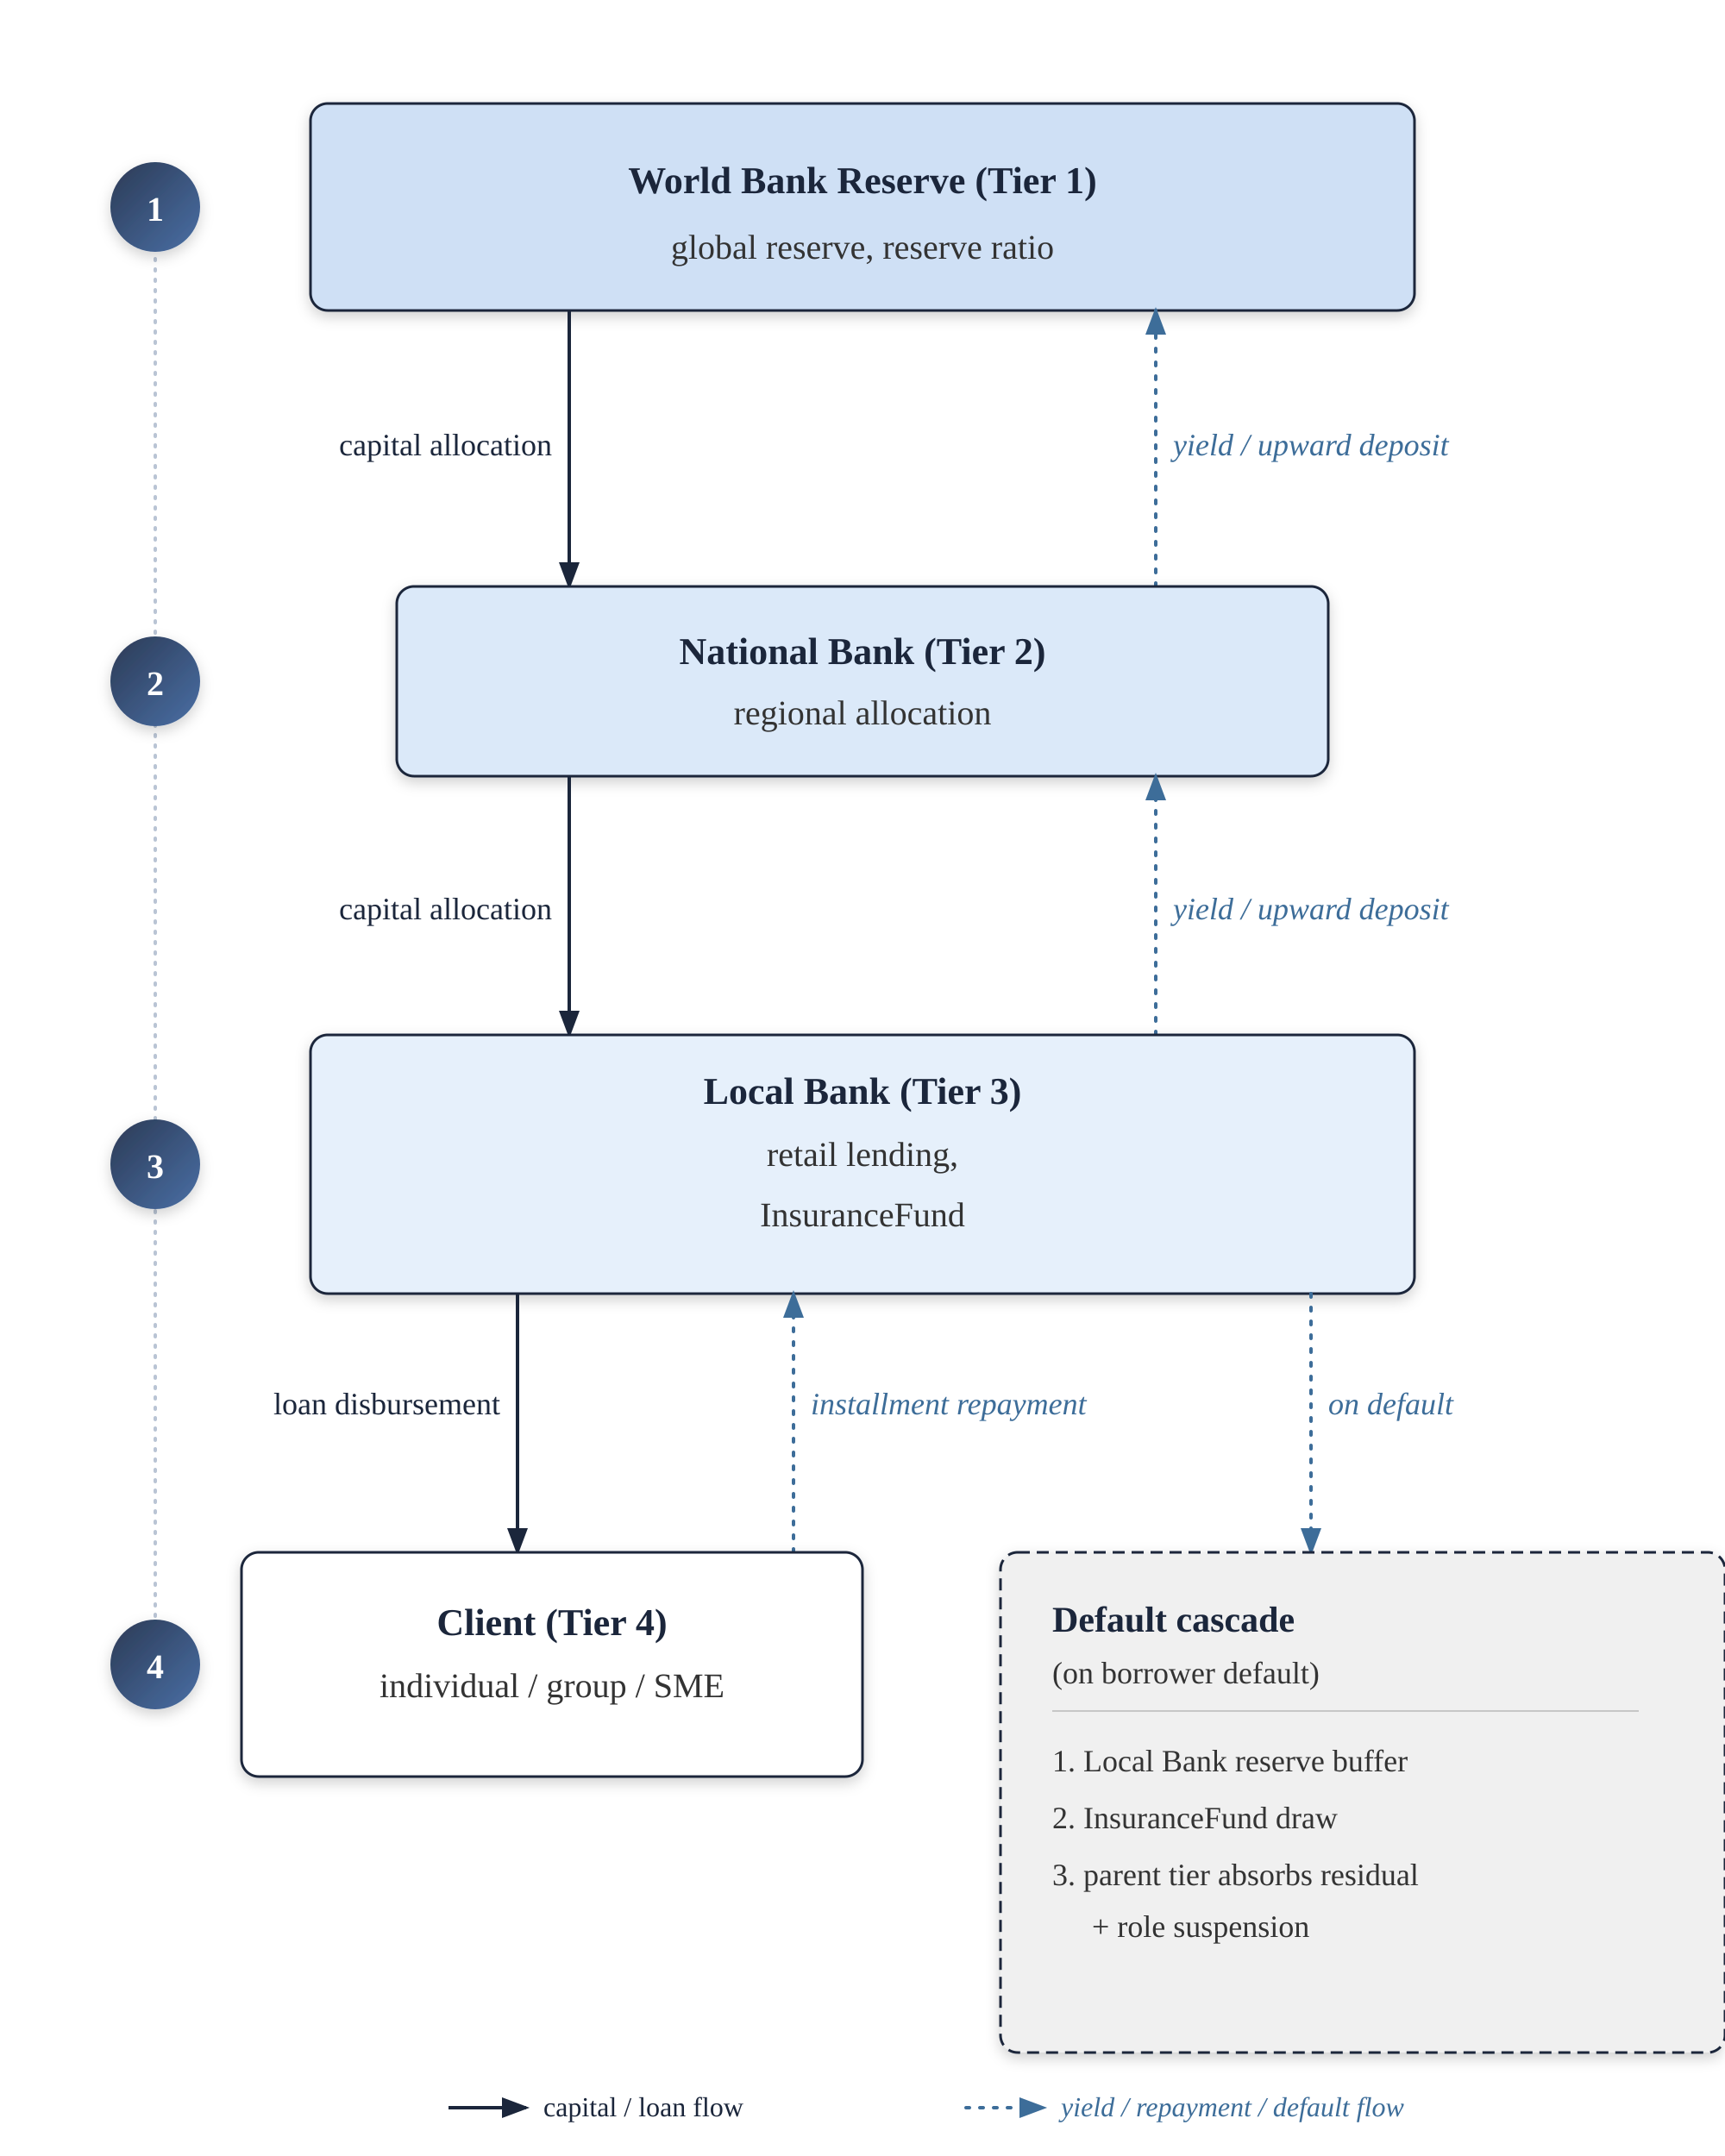
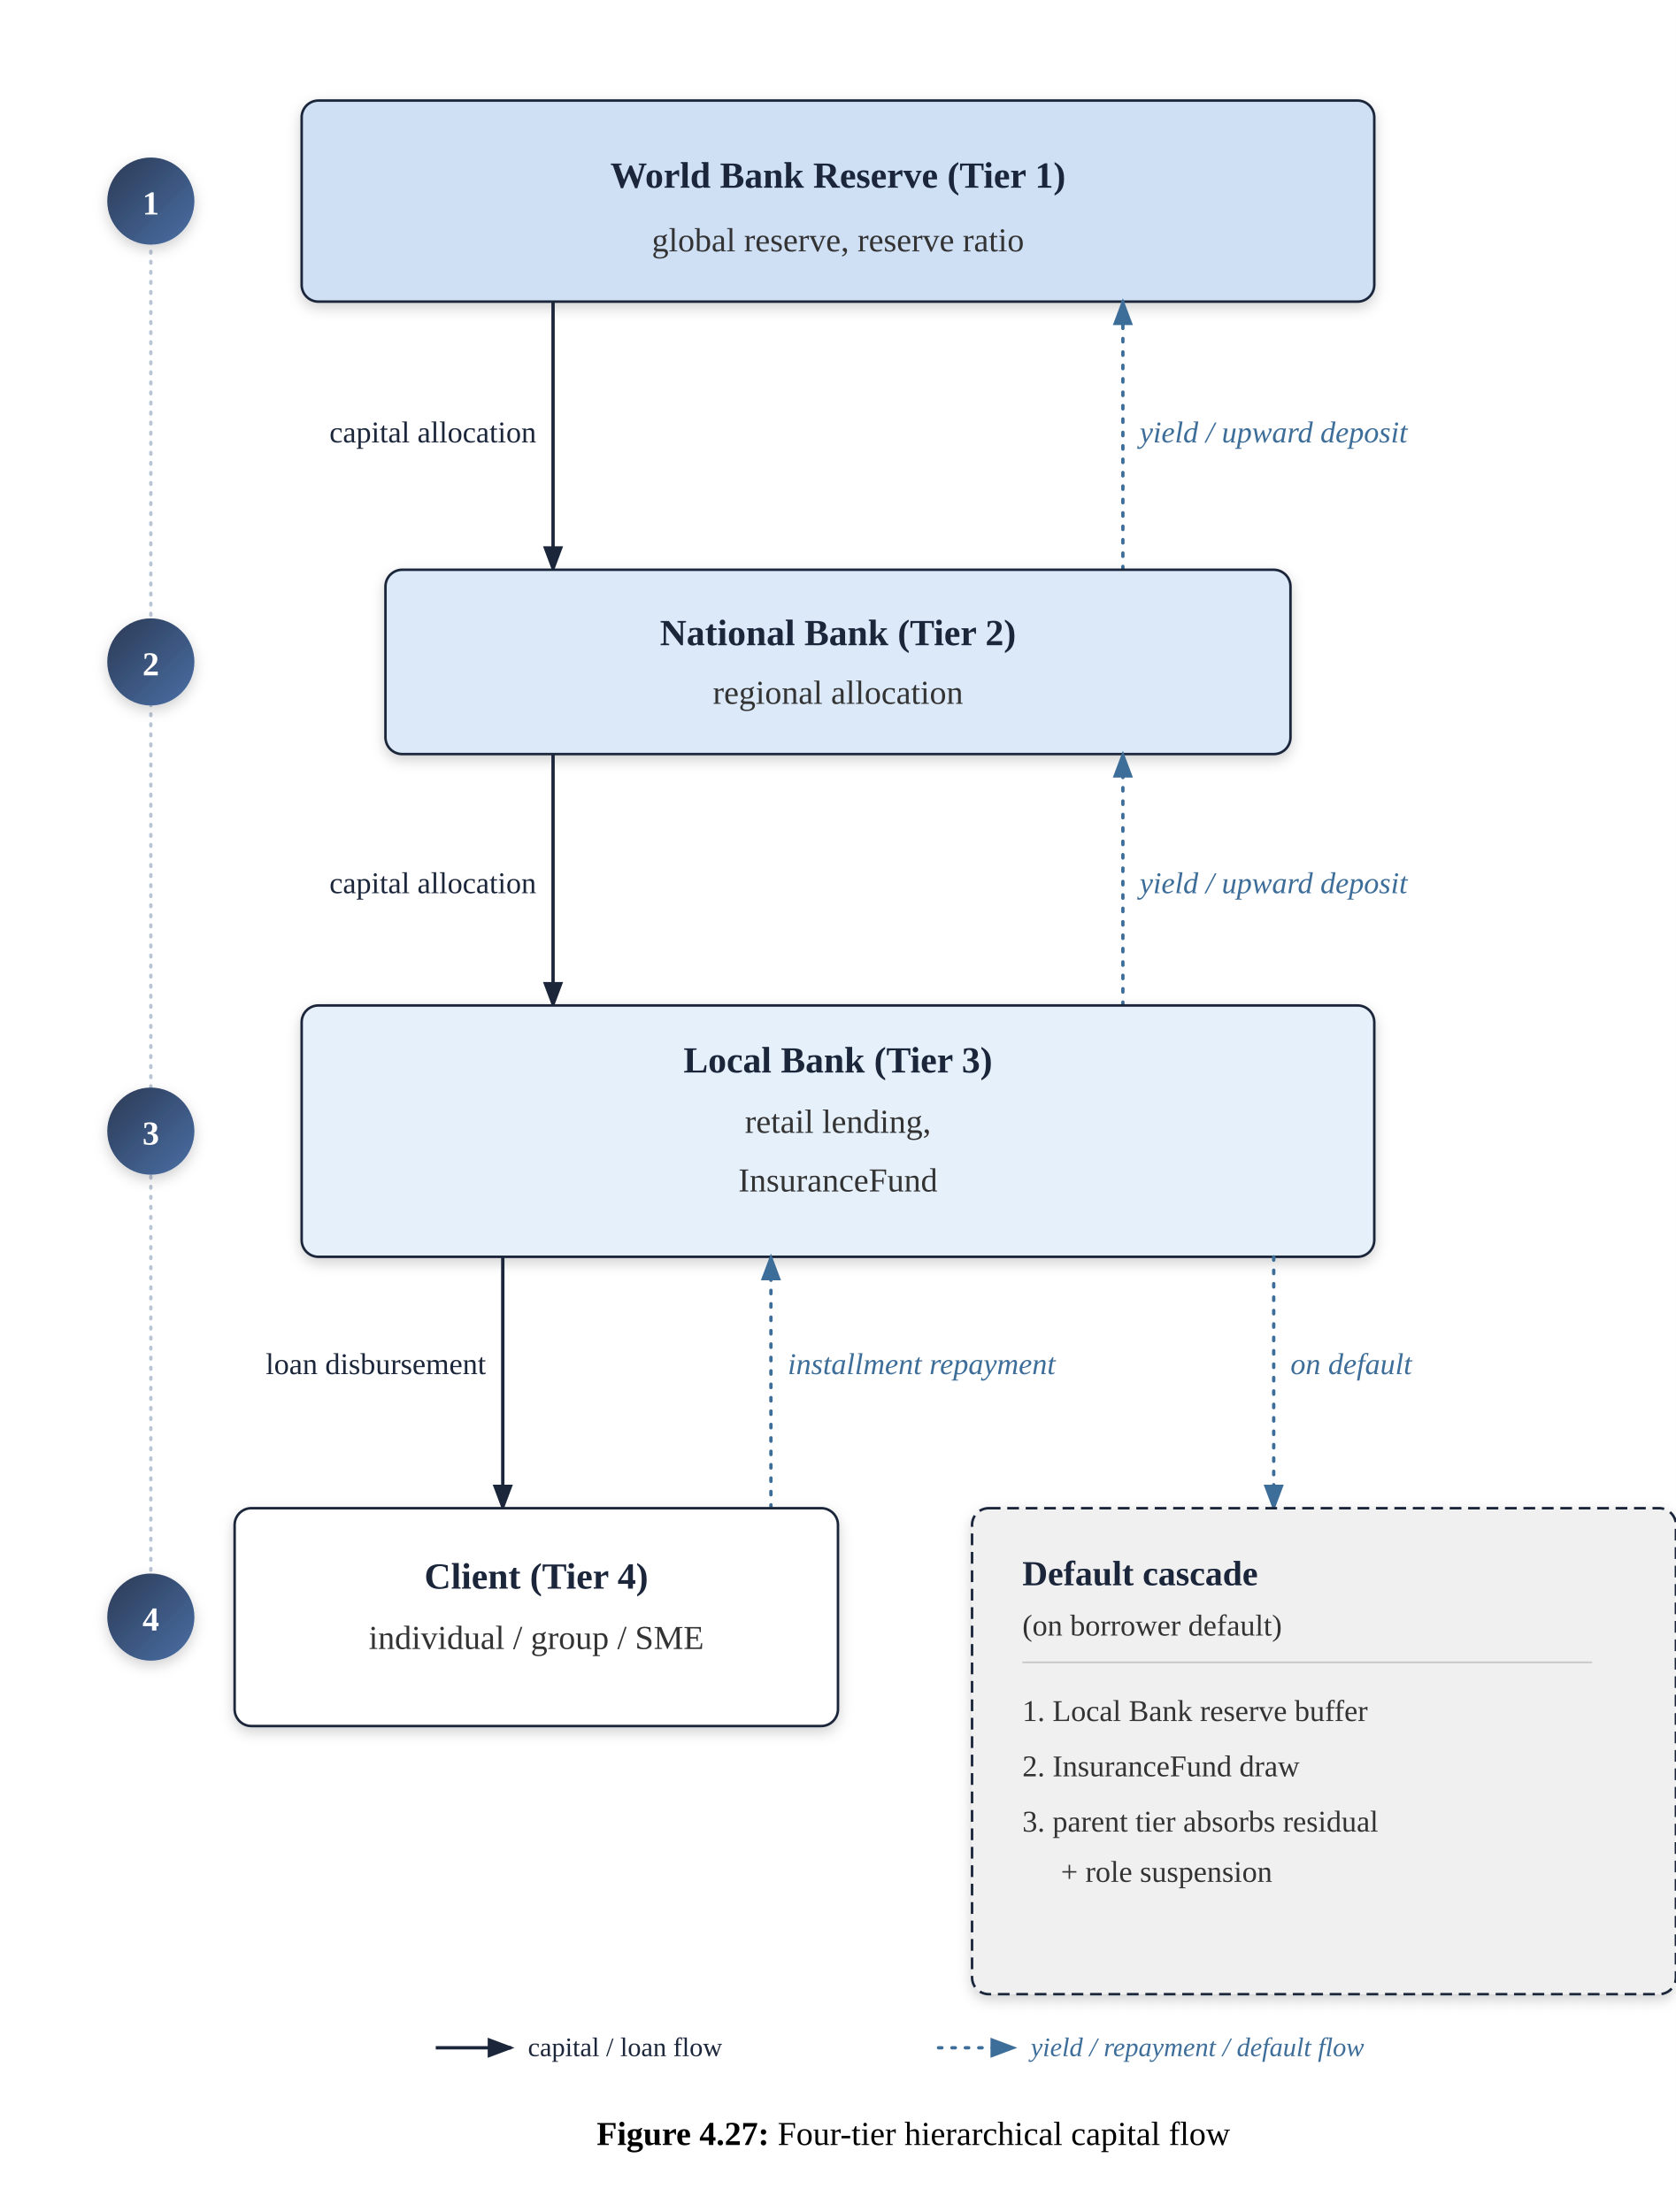
- <svg xmlns="http://www.w3.org/2000/svg" viewBox="0 0 1000 1250" font-family="Georgia, 'Times New Roman', 'Latin Modern Roman', serif">
+ <svg xmlns="http://www.w3.org/2000/svg" viewBox="0 0 1000 1320" font-family="Georgia, 'Times New Roman', 'Latin Modern Roman', serif">
  <defs>
    <filter id="softShadow" x="-20%" y="-20%" width="140%" height="140%">
      <feDropShadow dx="0" dy="3" stdDeviation="4" flood-color="#000000" flood-opacity="0.18" />
    </filter>
    <linearGradient id="badgeGrad" x1="0%" y1="0%" x2="100%" y2="100%">
      <stop offset="0%" stop-color="#2b3a55" />
      <stop offset="100%" stop-color="#4a6fa5" />
    </linearGradient>
    <marker id="arrowSolid" markerWidth="9" markerHeight="9" refX="7" refY="3" orient="auto">
      <polygon points="0 0, 8 3, 0 6" fill="#1b263b" />
    </marker>
    <marker id="arrowDotted" markerWidth="9" markerHeight="9" refX="7" refY="3" orient="auto">
      <polygon points="0 0, 8 3, 0 6" fill="#3d6d99" />
    </marker>
  </defs>
-   <rect x="0" y="0" width="1000" height="1250" fill="#ffffff" />
+   <rect x="0" y="0" width="1000" height="1320" fill="#ffffff" />
  <line x1="90" y1="120" x2="90" y2="965" stroke="#b9c4d4" stroke-width="2" stroke-dasharray="1,5" stroke-linecap="round" />
  <rect x="180" y="60" width="640" height="120" rx="10" fill="#cfe0f5" stroke="#1b263b" stroke-width="1.5" filter="url(#softShadow)" />
  <text x="500" y="112" text-anchor="middle" font-size="22" font-weight="bold" fill="#1b263b">World Bank Reserve (Tier 1)</text>
  <text x="500" y="150" text-anchor="middle" font-size="20" fill="#333333">global reserve, reserve ratio</text>
  <circle cx="90" cy="120" r="26" fill="url(#badgeGrad)" filter="url(#softShadow)" />
  <text x="90" y="128" text-anchor="middle" font-size="20" font-weight="bold" fill="#ffffff">1</text>
  <line x1="330" y1="180" x2="330" y2="340" stroke="#1b263b" stroke-width="2" marker-end="url(#arrowSolid)" />
  <line x1="670" y1="340" x2="670" y2="180" stroke="#3d6d99" stroke-width="2" stroke-dasharray="2,6" stroke-linecap="round" marker-end="url(#arrowDotted)" />
  <text x="320" y="264" text-anchor="end" font-size="18" fill="#1b263b">capital allocation</text>
  <text x="680" y="264" text-anchor="start" font-size="18" font-style="italic" fill="#3d6d99">yield / upward deposit</text>
  <rect x="230" y="340" width="540" height="110" rx="10" fill="#dbe9f9" stroke="#1b263b" stroke-width="1.5" filter="url(#softShadow)" />
  <text x="500" y="385" text-anchor="middle" font-size="22" font-weight="bold" fill="#1b263b">National Bank (Tier 2)</text>
  <text x="500" y="420" text-anchor="middle" font-size="20" fill="#333333">regional allocation</text>
  <circle cx="90" cy="395" r="26" fill="url(#badgeGrad)" filter="url(#softShadow)" />
  <text x="90" y="403" text-anchor="middle" font-size="20" font-weight="bold" fill="#ffffff">2</text>
  <line x1="330" y1="450" x2="330" y2="600" stroke="#1b263b" stroke-width="2" marker-end="url(#arrowSolid)" />
  <line x1="670" y1="600" x2="670" y2="450" stroke="#3d6d99" stroke-width="2" stroke-dasharray="2,6" stroke-linecap="round" marker-end="url(#arrowDotted)" />
  <text x="320" y="533" text-anchor="end" font-size="18" fill="#1b263b">capital allocation</text>
  <text x="680" y="533" text-anchor="start" font-size="18" font-style="italic" fill="#3d6d99">yield / upward deposit</text>
  <rect x="180" y="600" width="640" height="150" rx="10" fill="#e6f0fb" stroke="#1b263b" stroke-width="1.5" filter="url(#softShadow)" />
  <text x="500" y="640" text-anchor="middle" font-size="22" font-weight="bold" fill="#1b263b">Local Bank (Tier 3)</text>
  <text x="500" y="676" text-anchor="middle" font-size="20" fill="#333333">retail lending,</text>
  <text x="500" y="711" text-anchor="middle" font-size="20" fill="#333333">InsuranceFund</text>
  <circle cx="90" cy="675" r="26" fill="url(#badgeGrad)" filter="url(#softShadow)" />
  <text x="90" y="683" text-anchor="middle" font-size="20" font-weight="bold" fill="#ffffff">3</text>
  <line x1="300" y1="750" x2="300" y2="900" stroke="#1b263b" stroke-width="2" marker-end="url(#arrowSolid)" />
  <line x1="460" y1="900" x2="460" y2="750" stroke="#3d6d99" stroke-width="2" stroke-dasharray="2,6" stroke-linecap="round" marker-end="url(#arrowDotted)" />
  <line x1="760" y1="750" x2="760" y2="900" stroke="#3d6d99" stroke-width="2" stroke-dasharray="2,6" stroke-linecap="round" marker-end="url(#arrowDotted)" />
  <text x="290" y="820" text-anchor="end" font-size="18" fill="#1b263b">loan disbursement</text>
  <text x="470" y="820" text-anchor="start" font-size="18" font-style="italic" fill="#3d6d99">installment repayment</text>
  <text x="770" y="820" text-anchor="start" font-size="18" font-style="italic" fill="#3d6d99">on default</text>
  <rect x="140" y="900" width="360" height="130" rx="10" fill="#ffffff" stroke="#1b263b" stroke-width="1.5" filter="url(#softShadow)" />
  <text x="320" y="948" text-anchor="middle" font-size="22" font-weight="bold" fill="#1b263b">Client (Tier 4)</text>
  <text x="320" y="984" text-anchor="middle" font-size="20" fill="#333333">individual / group / SME</text>
  <circle cx="90" cy="965" r="26" fill="url(#badgeGrad)" filter="url(#softShadow)" />
  <text x="90" y="973" text-anchor="middle" font-size="20" font-weight="bold" fill="#ffffff">4</text>
  <rect x="580" y="900" width="420" height="290" rx="10" fill="#f0f0f0" stroke="#1b263b" stroke-width="1.5" stroke-dasharray="7,4" filter="url(#softShadow)" />
  <text x="610" y="946" text-anchor="start" font-size="21" font-weight="bold" fill="#1b263b">Default cascade</text>
  <text x="610" y="976" text-anchor="start" font-size="18" fill="#333333">(on borrower default)</text>
  <line x1="610" y1="992" x2="950" y2="992" stroke="#c7c7c7" stroke-width="1" />
  <text x="610" y="1027" text-anchor="start" font-size="18" fill="#333333">1.  Local Bank reserve buffer</text>
  <text x="610" y="1060" text-anchor="start" font-size="18" fill="#333333">2.  InsuranceFund draw</text>
  <text x="610" y="1093" text-anchor="start" font-size="18" fill="#333333">3.  parent tier absorbs residual</text>
  <text x="633" y="1123" text-anchor="start" font-size="18" fill="#333333">+ role suspension</text>
  <line x1="260" y1="1222" x2="305" y2="1222" stroke="#1b263b" stroke-width="2" marker-end="url(#arrowSolid)" />
  <text x="315" y="1227" text-anchor="start" font-size="16" fill="#1b263b">capital / loan flow</text>
  <line x1="560" y1="1222" x2="605" y2="1222" stroke="#3d6d99" stroke-width="2" stroke-dasharray="2,6" stroke-linecap="round" marker-end="url(#arrowDotted)" />
  <text x="615" y="1227" text-anchor="start" font-size="16" font-style="italic" fill="#3d6d99">yield / repayment / default flow</text>
+   <text x="545" y="1280" text-anchor="middle" font-size="20" fill="#000000">
+     <tspan font-weight="bold">Figure 4.27:</tspan> Four-tier hierarchical capital flow</text>
</svg>
